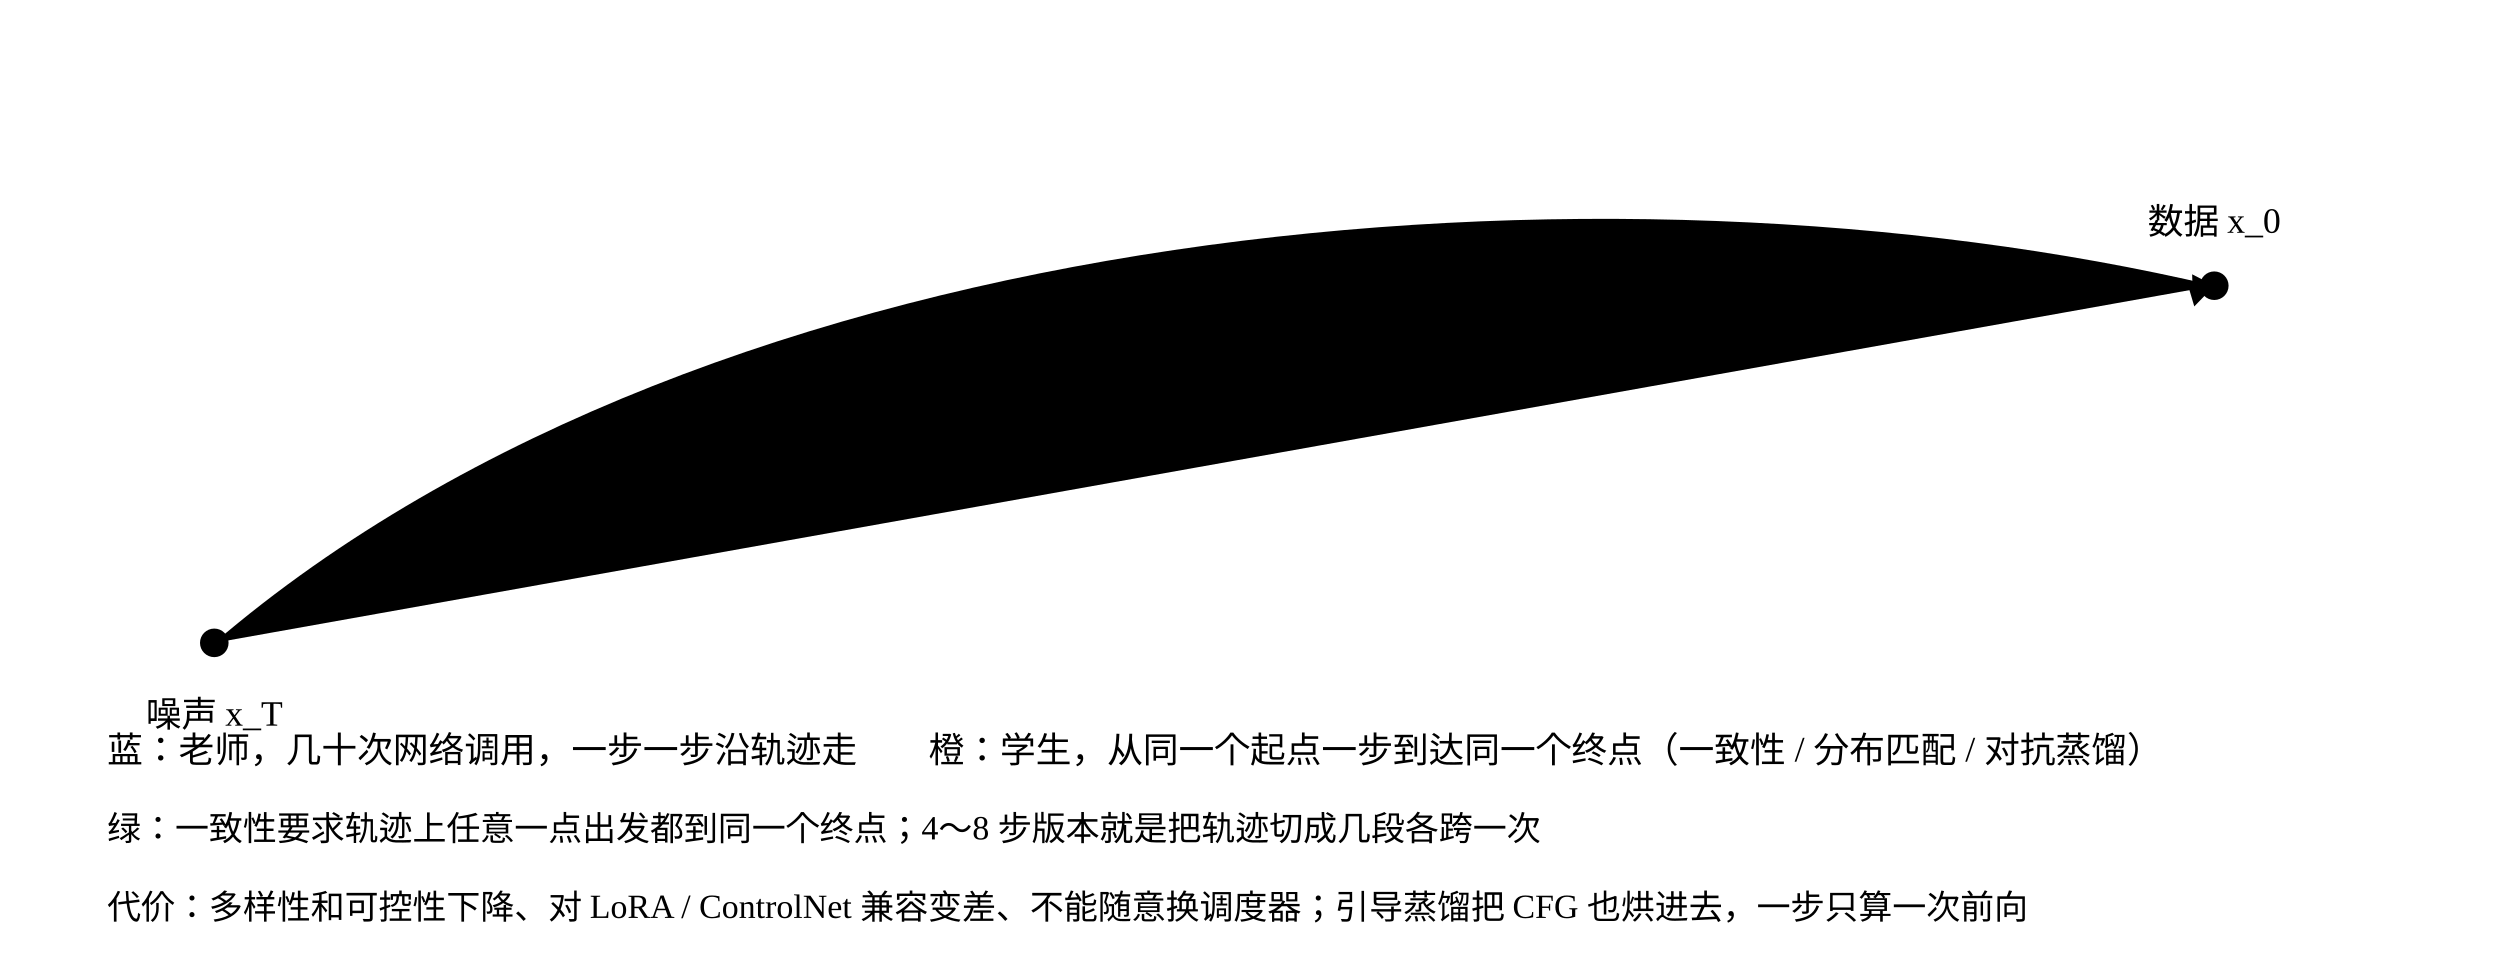
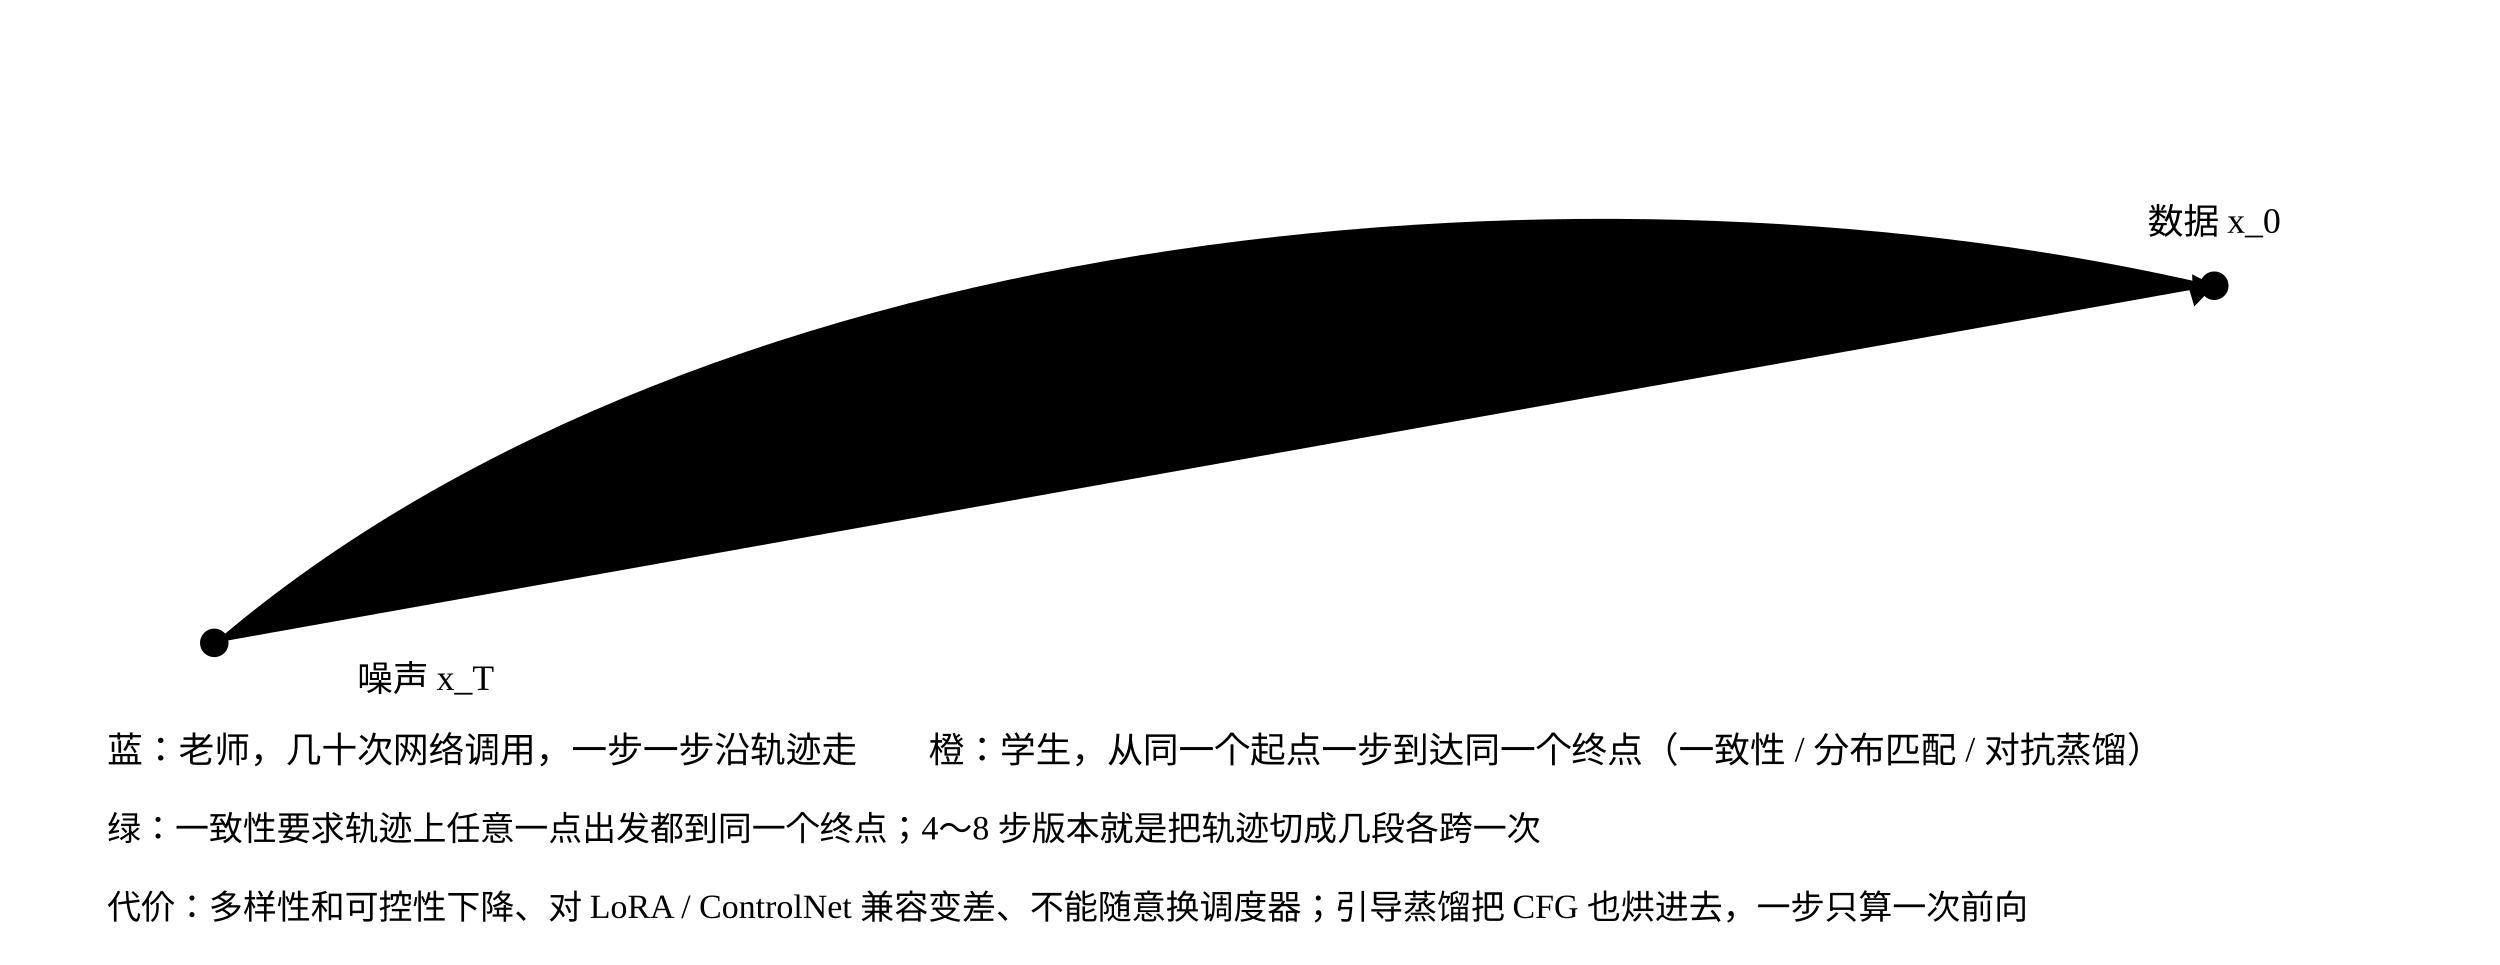
<svg xmlns="http://www.w3.org/2000/svg" viewBox="0 0 700 270" width="700" role="img" aria-label="少步蒸馏：老师沿 ODE 轨迹走几十小步，学生学会从任意一点一步（或几步）跨到终点——步数不再是求解器的精度问题">
  <line x1="60.0" y1="180.0" x2="125.4" y2="152.0" class="blue-l" stroke-width="1.4" />
  <polygon points="130.0,150.0 125.7,155.5 123.0,149.3" class="blue-s" />
  <line x1="130.0" y1="150.0" x2="195.2" y2="129.5" class="blue-l" stroke-width="1.4" />
  <polygon points="200.0,128.0 195.2,133.1 193.1,126.6" class="blue-s" />
  <line x1="200.0" y1="128.0" x2="265.1" y2="113.1" class="blue-l" stroke-width="1.4" />
  <polygon points="270.0,112.0 264.8,116.7 263.3,110.1" class="blue-s" />
  <line x1="270.0" y1="112.0" x2="335.1" y2="100.8" class="blue-l" stroke-width="1.4" />
  <polygon points="340.0,100.0 334.5,104.4 333.4,97.7" class="blue-s" />
  <line x1="340.0" y1="100.0" x2="405.0" y2="92.6" class="blue-l" stroke-width="1.4" />
  <polygon points="410.0,92.0 404.3,96.0 403.5,89.3" class="blue-s" />
  <line x1="410.0" y1="92.0" x2="475.0" y2="86.4" class="blue-l" stroke-width="1.4" />
  <polygon points="480.0,86.0 474.2,89.9 473.6,83.2" class="blue-s" />
  <line x1="480.0" y1="86.0" x2="545.0" y2="82.3" class="blue-l" stroke-width="1.4" />
  <polygon points="550.0,82.0 544.1,85.7 543.7,79.0" class="blue-s" />
  <line x1="550.0" y1="82.0" x2="615.0" y2="80.1" class="blue-l" stroke-width="1.4" />
  <polygon points="620.0,80.0 614.0,83.5 613.8,76.8" class="blue-s" />
  <circle cx="60.0" cy="180.0" r="4.0" class="blue-s" stroke-width="0" />
  <circle cx="130.0" cy="150.0" r="4.0" class="blue-s" stroke-width="0" />
  <circle cx="200.0" cy="128.0" r="4.0" class="blue-s" stroke-width="0" />
  <circle cx="270.0" cy="112.0" r="4.0" class="blue-s" stroke-width="0" />
  <circle cx="340.0" cy="100.0" r="4.0" class="blue-s" stroke-width="0" />
  <circle cx="410.0" cy="92.0" r="4.0" class="blue-s" stroke-width="0" />
  <circle cx="480.0" cy="86.0" r="4.0" class="blue-s" stroke-width="0" />
  <circle cx="550.0" cy="82.0" r="4.0" class="blue-s" stroke-width="0" />
  <circle cx="620.0" cy="80.0" r="4.0" class="blue-s" stroke-width="0" />
-   <text x="60.0" y="200.0" class="mu" font-size="10" text-anchor="middle" dominant-baseline="middle">噪声 x_T</text>
+   <text x="100.0" y="190.0" class="mu" font-size="10" text-anchor="start" dominant-baseline="middle">噪声 x_T</text>
  <text x="620.0" y="62.0" class="mu" font-size="10" text-anchor="middle" dominant-baseline="middle">数据 x_0</text>
  <path d="M 60 180 C 200 60 450 40 620 80" class="orange-l" stroke-width="2.4" stroke-dasharray="7 4" />
  <polygon points="620.0,80.0 614.4,85.8 612.2,78.4" class="orange-s" />
  <path d="M 200 128 C 350 70 500 60 620 80" class="green-l" stroke-width="1.6" stroke-dasharray="4 3" />
  <text x="30.0" y="210.0" class="tx" font-size="10" text-anchor="start" dominant-baseline="middle">蓝：老师，几十次网络调用，一步一步沿轨迹走　　橙：学生，从同一个起点一步到达同一个终点（一致性 / 分布匹配 / 对抗蒸馏）</text>
  <text x="30.0" y="232.0" class="mu" font-size="9.5" text-anchor="start" dominant-baseline="middle">绿：一致性要求轨迹上任意一点出发都到同一个终点；4～8 步版本就是把轨迹切成几段各跨一次</text>
  <text x="30.0" y="254.0" class="mu" font-size="9.5" text-anchor="start" dominant-baseline="middle">代价：多样性和可控性下降、对 LoRA / ControlNet 兼容变差、不能随意换调度器；引导蒸馏把 CFG 也烘进去，一步只算一次前向</text>
</svg>
